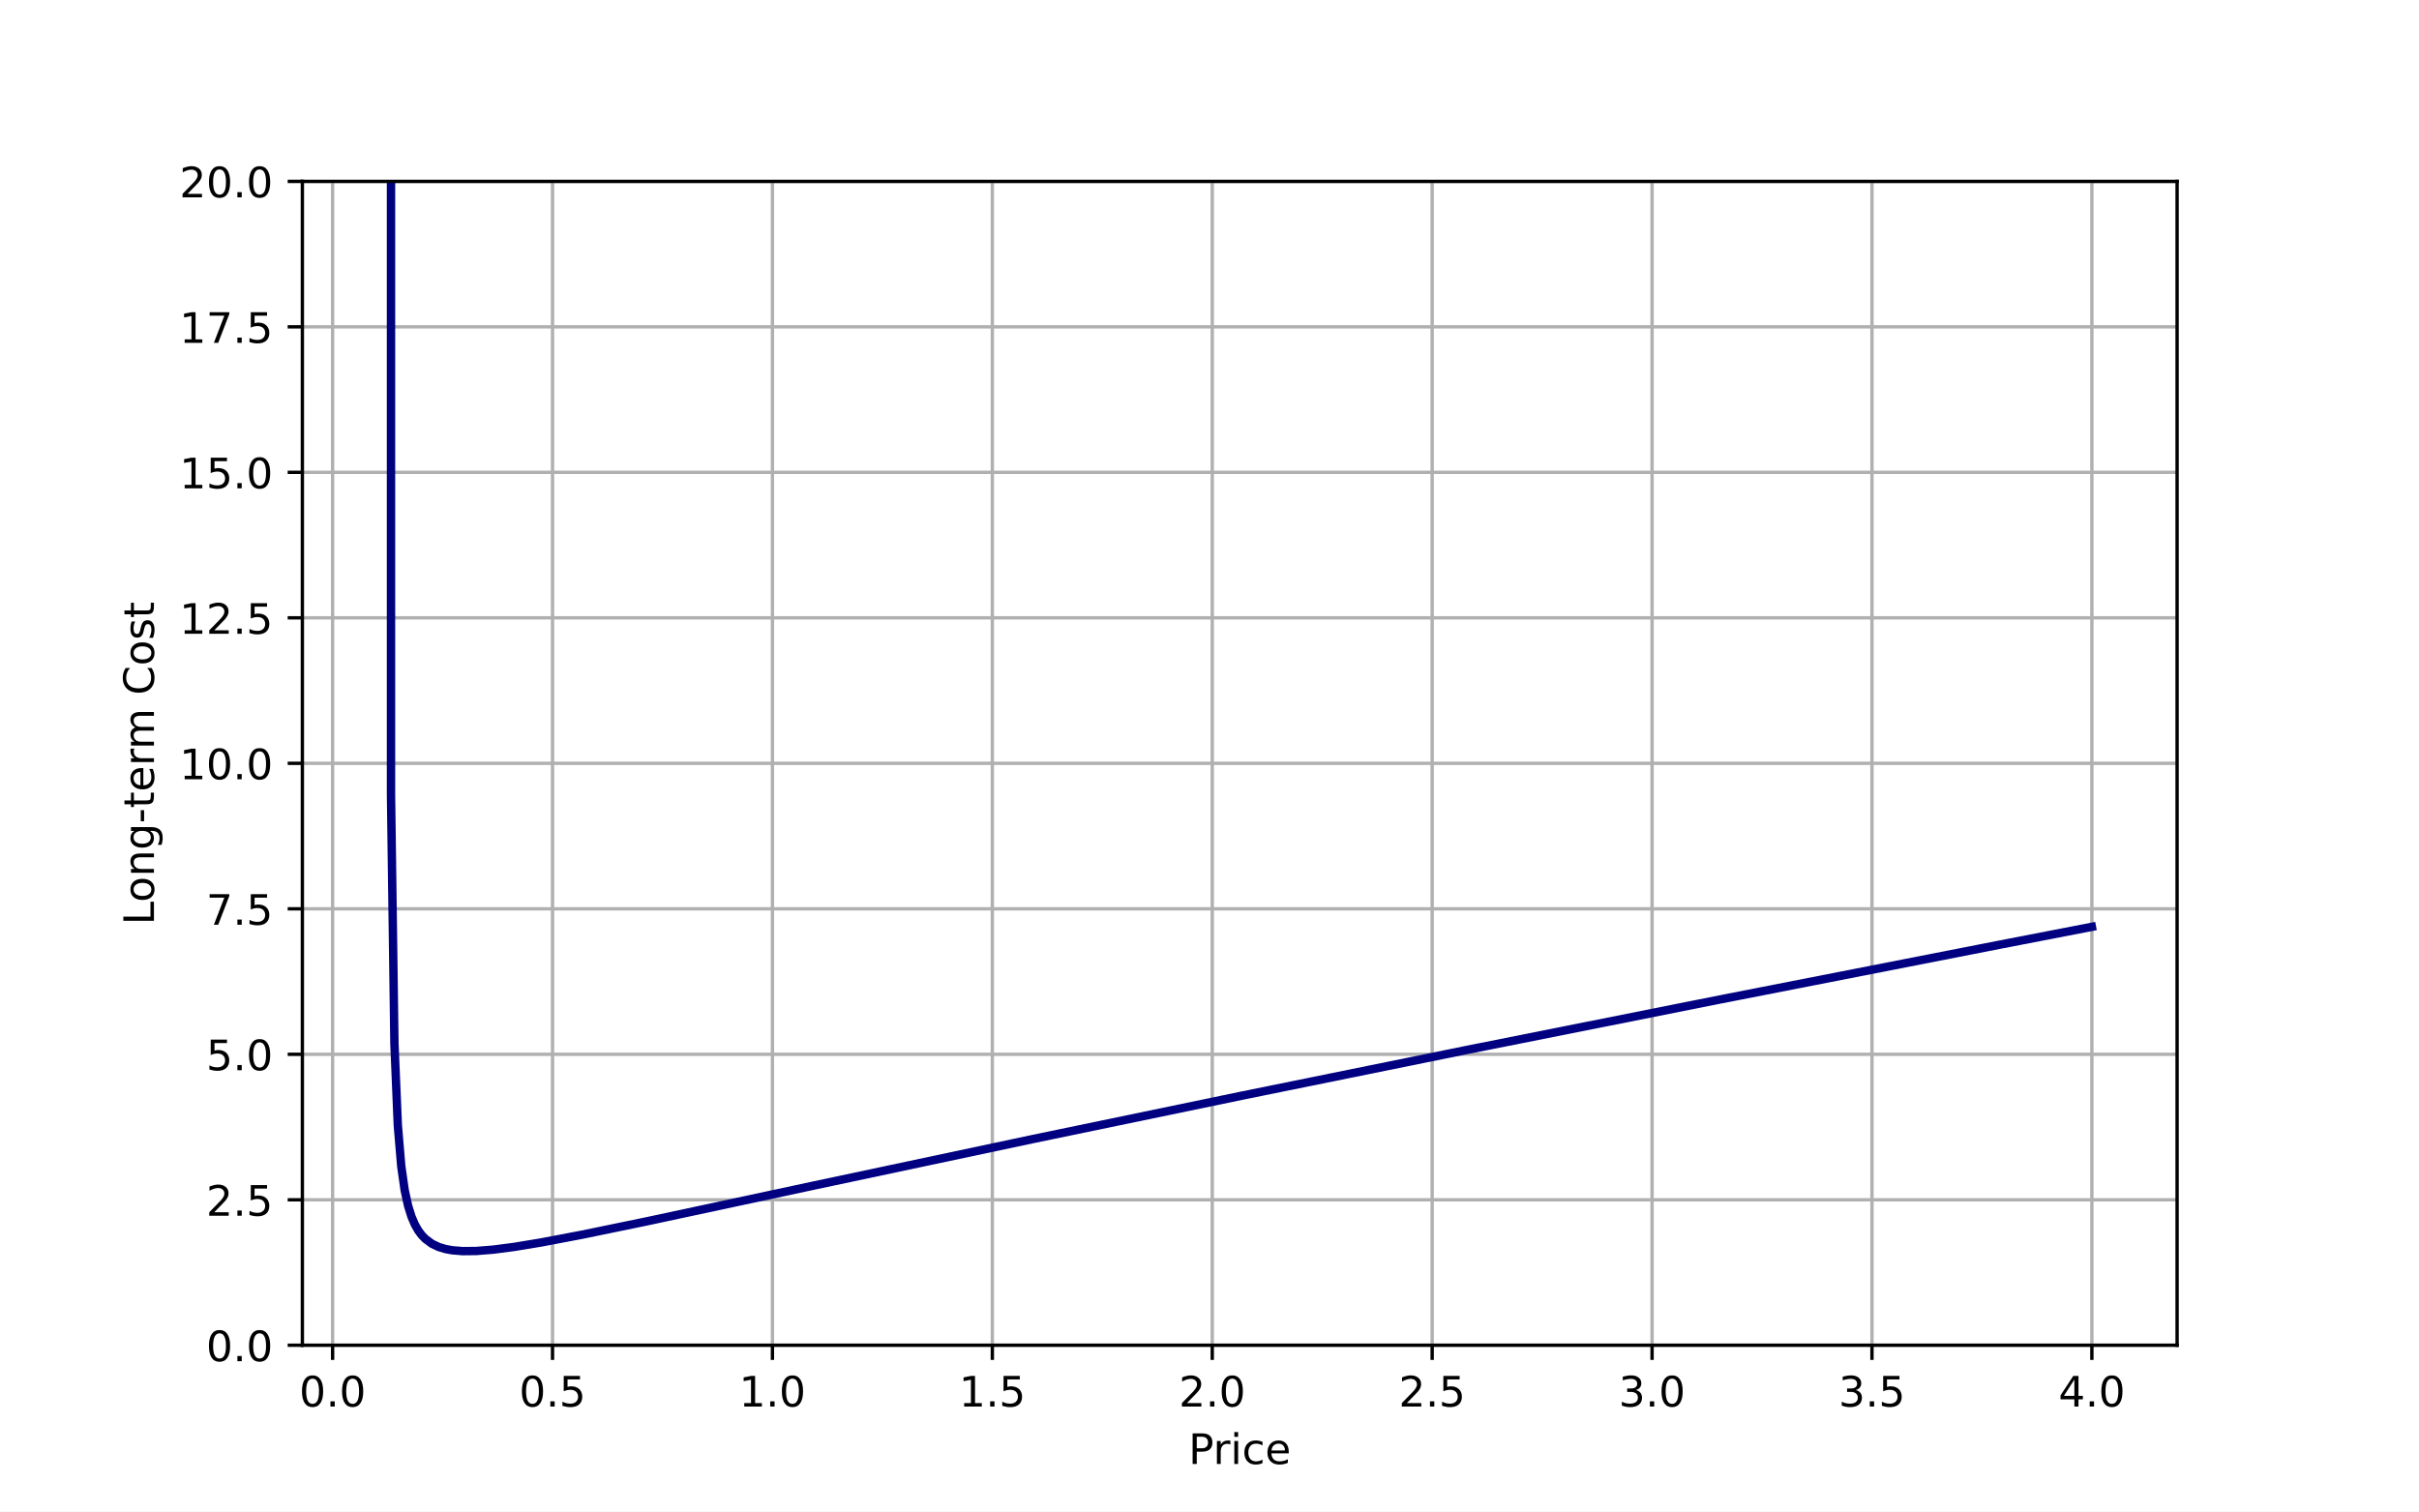
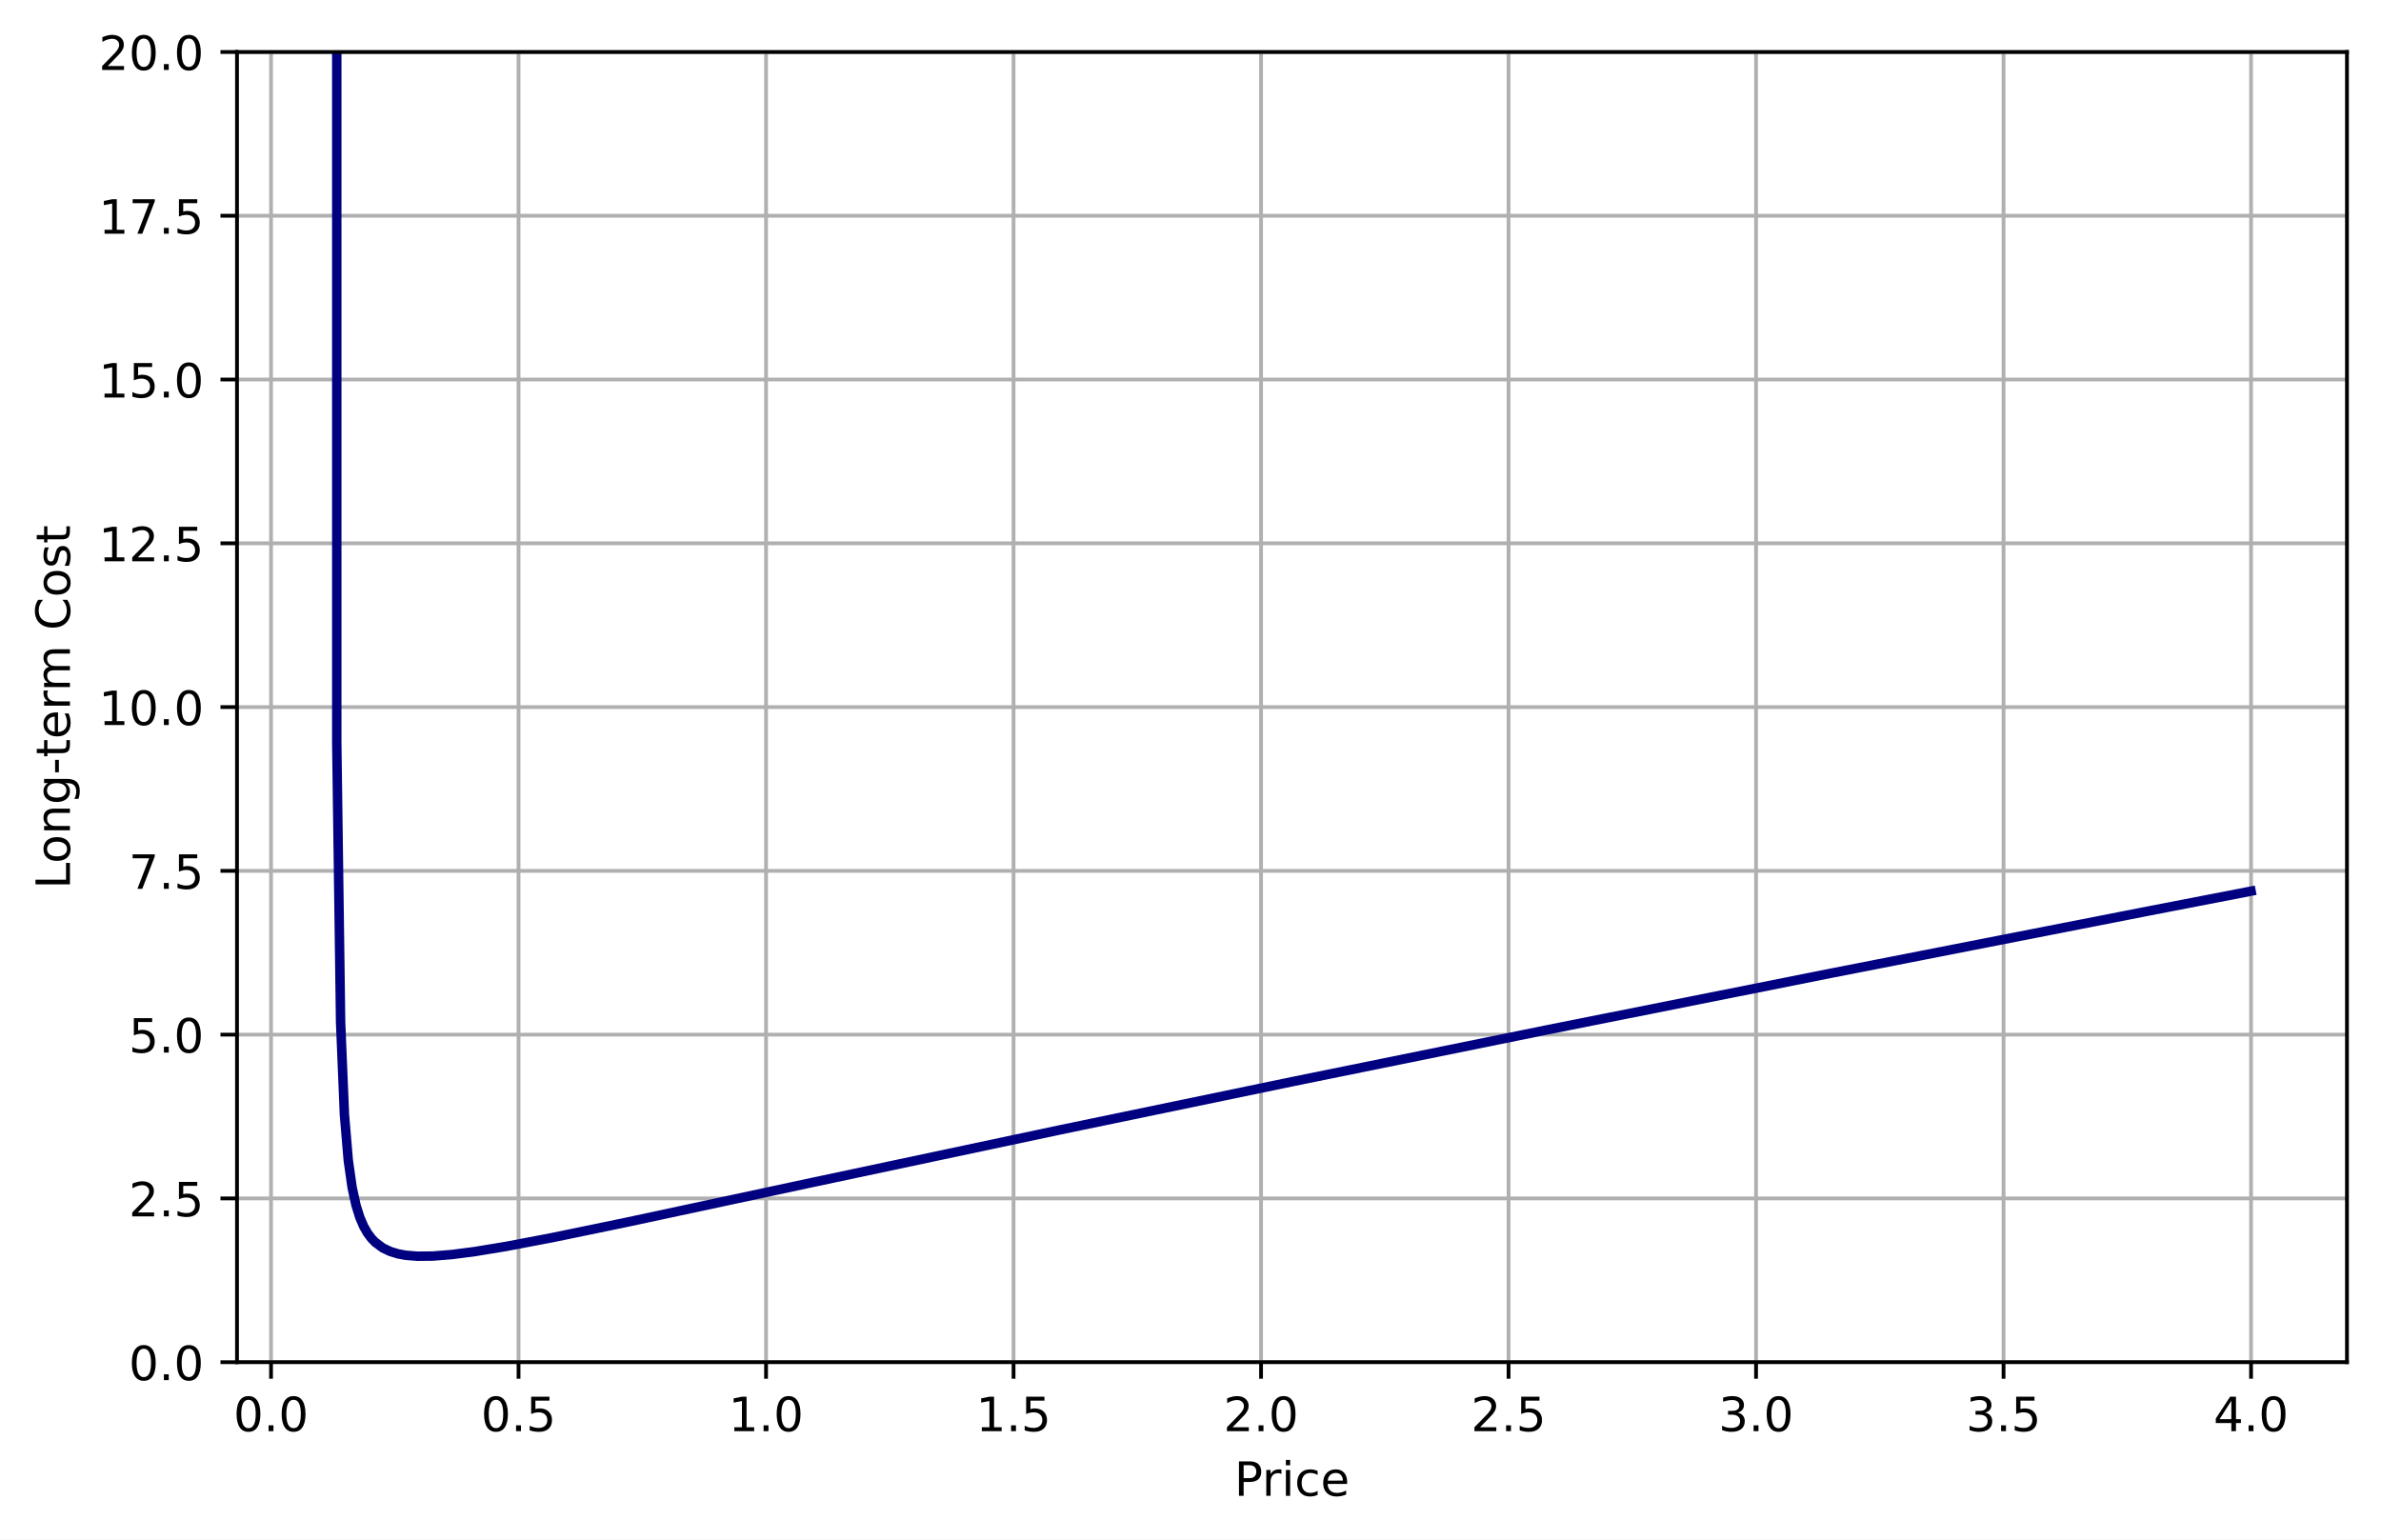
- <svg xmlns="http://www.w3.org/2000/svg" xmlns:xlink="http://www.w3.org/1999/xlink" width="576pt" height="360pt" viewBox="0 0 576 360" version="1.1">
+ <svg xmlns="http://www.w3.org/2000/svg" xmlns:xlink="http://www.w3.org/1999/xlink" viewBox="0 0 503.744 325.755" preserveAspectRatio="xMidYMid meet" style="width: 100%; height: auto;" version="1.1">
  <defs>
    <style type="text/css">*{stroke-linejoin: round; stroke-linecap: butt}</style>
  </defs>
  <g id="figure_1">
    <g id="patch_1">
-       <path d="M 0 360  L 576 360  L 576 0  L 0 0  z " style="fill: #ffffff" />
+       <path d="M 0 325.755  L 503.744 325.755  L 503.744 0  L 0 0  z " style="fill: #ffffff" />
    </g>
    <g id="axes_1">
      <g id="patch_2">
-         <path d="M 72 320.4  L 518.4 320.4  L 518.4 43.2  L 72 43.2  z " style="fill: #ffffff" />
+         <path d="M 50.144 288.199  L 496.544 288.199  L 496.544 10.999  L 50.144 10.999  z " style="fill: #ffffff" />
      </g>
      <g id="matplotlib.axis_1">
        <g id="xtick_1">
          <g id="line2d_1">
-             <path d="M 79.2 320.4  L 79.2 43.2  " clip-path="url(#p4058b109f7)" style="fill: none; stroke: #b0b0b0; stroke-width: 0.8; stroke-linecap: square" />
+             <path d="M 57.344 288.199  L 57.344 10.999  " clip-path="url(#p491c13b51e)" style="fill: none; stroke: #b0b0b0; stroke-width: 0.8; stroke-linecap: square" />
          </g>
          <g id="line2d_2">
            <defs>
-               <path id="m2815853c67" d="M 0 0  L 0 3.5  " style="stroke: #000000; stroke-width: 0.8" />
+               <path id="mb573968cf5" d="M 0 0  L 0 3.5  " style="stroke: #000000; stroke-width: 0.8" />
            </defs>
            <g>
-               <use xlink:href="#m2815853c67" x="79.2" y="320.4" style="stroke: #000000; stroke-width: 0.8" />
+               <use xlink:href="#mb573968cf5" x="57.344" y="288.199" style="stroke: #000000; stroke-width: 0.8" />
            </g>
          </g>
          <g id="text_1">
-             <g transform="translate(71.24844 334.9984) scale(0.1 -0.1)">
+             <g transform="translate(49.39219 302.7977) scale(0.1 -0.1)">
              <defs>
                <path id="DejaVuSans-30" d="M 2034 4250  Q 1547 4250 1301 3770  Q 1056 3291 1056 2328  Q 1056 1369 1301 889  Q 1547 409 2034 409  Q 2525 409 2770 889  Q 3016 1369 3016 2328  Q 3016 3291 2770 3770  Q 2525 4250 2034 4250  z M 2034 4750  Q 2819 4750 3233 4129  Q 3647 3509 3647 2328  Q 3647 1150 3233 529  Q 2819 -91 2034 -91  Q 1250 -91 836 529  Q 422 1150 422 2328  Q 422 3509 836 4129  Q 1250 4750 2034 4750  z " transform="scale(0.015625)" />
                <path id="DejaVuSans-2e" d="M 684 794  L 1344 794  L 1344 0  L 684 0  L 684 794  z " transform="scale(0.015625)" />
              </defs>
              <use xlink:href="#DejaVuSans-30" />
              <use xlink:href="#DejaVuSans-2e" x="63.623" />
              <use xlink:href="#DejaVuSans-30" x="95.41" />
            </g>
          </g>
        </g>
        <g id="xtick_2">
          <g id="line2d_3">
-             <path d="M 131.564 320.4  L 131.564 43.2  " clip-path="url(#p4058b109f7)" style="fill: none; stroke: #b0b0b0; stroke-width: 0.8; stroke-linecap: square" />
+             <path d="M 109.707 288.199  L 109.707 10.999  " clip-path="url(#p491c13b51e)" style="fill: none; stroke: #b0b0b0; stroke-width: 0.8; stroke-linecap: square" />
          </g>
          <g id="line2d_4">
            <g>
-               <use xlink:href="#m2815853c67" x="131.564" y="320.4" style="stroke: #000000; stroke-width: 0.8" />
+               <use xlink:href="#mb573968cf5" x="109.707" y="288.199" style="stroke: #000000; stroke-width: 0.8" />
            </g>
          </g>
          <g id="text_2">
-             <g transform="translate(123.6121 334.9984) scale(0.1 -0.1)">
+             <g transform="translate(101.7558 302.7977) scale(0.1 -0.1)">
              <defs>
                <path id="DejaVuSans-35" d="M 691 4666  L 3169 4666  L 3169 4134  L 1269 4134  L 1269 2991  Q 1406 3038 1543 3061  Q 1681 3084 1819 3084  Q 2600 3084 3056 2656  Q 3513 2228 3513 1497  Q 3513 744 3044 326  Q 2575 -91 1722 -91  Q 1428 -91 1123 -41  Q 819 9 494 109  L 494 744  Q 775 591 1075 516  Q 1375 441 1709 441  Q 2250 441 2565 725  Q 2881 1009 2881 1497  Q 2881 1984 2565 2268  Q 2250 2553 1709 2553  Q 1456 2553 1204 2497  Q 953 2441 691 2322  L 691 4666  z " transform="scale(0.015625)" />
              </defs>
              <use xlink:href="#DejaVuSans-30" />
              <use xlink:href="#DejaVuSans-2e" x="63.623" />
              <use xlink:href="#DejaVuSans-35" x="95.41" />
            </g>
          </g>
        </g>
        <g id="xtick_3">
          <g id="line2d_5">
-             <path d="M 183.927 320.4  L 183.927 43.2  " clip-path="url(#p4058b109f7)" style="fill: none; stroke: #b0b0b0; stroke-width: 0.8; stroke-linecap: square" />
+             <path d="M 162.071 288.199  L 162.071 10.999  " clip-path="url(#p491c13b51e)" style="fill: none; stroke: #b0b0b0; stroke-width: 0.8; stroke-linecap: square" />
          </g>
          <g id="line2d_6">
            <g>
-               <use xlink:href="#m2815853c67" x="183.927" y="320.4" style="stroke: #000000; stroke-width: 0.8" />
+               <use xlink:href="#mb573968cf5" x="162.071" y="288.199" style="stroke: #000000; stroke-width: 0.8" />
            </g>
          </g>
          <g id="text_3">
-             <g transform="translate(175.9757 334.9984) scale(0.1 -0.1)">
+             <g transform="translate(154.1195 302.7977) scale(0.1 -0.1)">
              <defs>
                <path id="DejaVuSans-31" d="M 794 531  L 1825 531  L 1825 4091  L 703 3866  L 703 4441  L 1819 4666  L 2450 4666  L 2450 531  L 3481 531  L 3481 0  L 794 0  L 794 531  z " transform="scale(0.015625)" />
              </defs>
              <use xlink:href="#DejaVuSans-31" />
              <use xlink:href="#DejaVuSans-2e" x="63.623" />
              <use xlink:href="#DejaVuSans-30" x="95.41" />
            </g>
          </g>
        </g>
        <g id="xtick_4">
          <g id="line2d_7">
-             <path d="M 236.291 320.4  L 236.291 43.2  " clip-path="url(#p4058b109f7)" style="fill: none; stroke: #b0b0b0; stroke-width: 0.8; stroke-linecap: square" />
+             <path d="M 214.435 288.199  L 214.435 10.999  " clip-path="url(#p491c13b51e)" style="fill: none; stroke: #b0b0b0; stroke-width: 0.8; stroke-linecap: square" />
          </g>
          <g id="line2d_8">
            <g>
-               <use xlink:href="#m2815853c67" x="236.291" y="320.4" style="stroke: #000000; stroke-width: 0.8" />
+               <use xlink:href="#mb573968cf5" x="214.435" y="288.199" style="stroke: #000000; stroke-width: 0.8" />
            </g>
          </g>
          <g id="text_4">
-             <g transform="translate(228.3393 334.9984) scale(0.1 -0.1)">
+             <g transform="translate(206.4831 302.7977) scale(0.1 -0.1)">
              <use xlink:href="#DejaVuSans-31" />
              <use xlink:href="#DejaVuSans-2e" x="63.623" />
              <use xlink:href="#DejaVuSans-35" x="95.41" />
            </g>
          </g>
        </g>
        <g id="xtick_5">
          <g id="line2d_9">
-             <path d="M 288.655 320.4  L 288.655 43.2  " clip-path="url(#p4058b109f7)" style="fill: none; stroke: #b0b0b0; stroke-width: 0.8; stroke-linecap: square" />
+             <path d="M 266.798 288.199  L 266.798 10.999  " clip-path="url(#p491c13b51e)" style="fill: none; stroke: #b0b0b0; stroke-width: 0.8; stroke-linecap: square" />
          </g>
          <g id="line2d_10">
            <g>
-               <use xlink:href="#m2815853c67" x="288.655" y="320.4" style="stroke: #000000; stroke-width: 0.8" />
+               <use xlink:href="#mb573968cf5" x="266.798" y="288.199" style="stroke: #000000; stroke-width: 0.8" />
            </g>
          </g>
          <g id="text_5">
-             <g transform="translate(280.703 334.9984) scale(0.1 -0.1)">
+             <g transform="translate(258.8467 302.7977) scale(0.1 -0.1)">
              <defs>
                <path id="DejaVuSans-32" d="M 1228 531  L 3431 531  L 3431 0  L 469 0  L 469 531  Q 828 903 1448 1529  Q 2069 2156 2228 2338  Q 2531 2678 2651 2914  Q 2772 3150 2772 3378  Q 2772 3750 2511 3984  Q 2250 4219 1831 4219  Q 1534 4219 1204 4116  Q 875 4013 500 3803  L 500 4441  Q 881 4594 1212 4672  Q 1544 4750 1819 4750  Q 2544 4750 2975 4387  Q 3406 4025 3406 3419  Q 3406 3131 3298 2873  Q 3191 2616 2906 2266  Q 2828 2175 2409 1742  Q 1991 1309 1228 531  z " transform="scale(0.015625)" />
              </defs>
              <use xlink:href="#DejaVuSans-32" />
              <use xlink:href="#DejaVuSans-2e" x="63.623" />
              <use xlink:href="#DejaVuSans-30" x="95.41" />
            </g>
          </g>
        </g>
        <g id="xtick_6">
          <g id="line2d_11">
-             <path d="M 341.018 320.4  L 341.018 43.2  " clip-path="url(#p4058b109f7)" style="fill: none; stroke: #b0b0b0; stroke-width: 0.8; stroke-linecap: square" />
+             <path d="M 319.162 288.199  L 319.162 10.999  " clip-path="url(#p491c13b51e)" style="fill: none; stroke: #b0b0b0; stroke-width: 0.8; stroke-linecap: square" />
          </g>
          <g id="line2d_12">
            <g>
-               <use xlink:href="#m2815853c67" x="341.018" y="320.4" style="stroke: #000000; stroke-width: 0.8" />
+               <use xlink:href="#mb573968cf5" x="319.162" y="288.199" style="stroke: #000000; stroke-width: 0.8" />
            </g>
          </g>
          <g id="text_6">
-             <g transform="translate(333.0666 334.9984) scale(0.1 -0.1)">
+             <g transform="translate(311.2104 302.7977) scale(0.1 -0.1)">
              <use xlink:href="#DejaVuSans-32" />
              <use xlink:href="#DejaVuSans-2e" x="63.623" />
              <use xlink:href="#DejaVuSans-35" x="95.41" />
            </g>
          </g>
        </g>
        <g id="xtick_7">
          <g id="line2d_13">
-             <path d="M 393.382 320.4  L 393.382 43.2  " clip-path="url(#p4058b109f7)" style="fill: none; stroke: #b0b0b0; stroke-width: 0.8; stroke-linecap: square" />
+             <path d="M 371.526 288.199  L 371.526 10.999  " clip-path="url(#p491c13b51e)" style="fill: none; stroke: #b0b0b0; stroke-width: 0.8; stroke-linecap: square" />
          </g>
          <g id="line2d_14">
            <g>
-               <use xlink:href="#m2815853c67" x="393.382" y="320.4" style="stroke: #000000; stroke-width: 0.8" />
+               <use xlink:href="#mb573968cf5" x="371.526" y="288.199" style="stroke: #000000; stroke-width: 0.8" />
            </g>
          </g>
          <g id="text_7">
-             <g transform="translate(385.4303 334.9984) scale(0.1 -0.1)">
+             <g transform="translate(363.574 302.7977) scale(0.1 -0.1)">
              <defs>
                <path id="DejaVuSans-33" d="M 2597 2516  Q 3050 2419 3304 2112  Q 3559 1806 3559 1356  Q 3559 666 3084 287  Q 2609 -91 1734 -91  Q 1441 -91 1130 -33  Q 819 25 488 141  L 488 750  Q 750 597 1062 519  Q 1375 441 1716 441  Q 2309 441 2620 675  Q 2931 909 2931 1356  Q 2931 1769 2642 2001  Q 2353 2234 1838 2234  L 1294 2234  L 1294 2753  L 1863 2753  Q 2328 2753 2575 2939  Q 2822 3125 2822 3475  Q 2822 3834 2567 4026  Q 2313 4219 1838 4219  Q 1578 4219 1281 4162  Q 984 4106 628 3988  L 628 4550  Q 988 4650 1302 4700  Q 1616 4750 1894 4750  Q 2613 4750 3031 4423  Q 3450 4097 3450 3541  Q 3450 3153 3228 2886  Q 3006 2619 2597 2516  z " transform="scale(0.015625)" />
              </defs>
              <use xlink:href="#DejaVuSans-33" />
              <use xlink:href="#DejaVuSans-2e" x="63.623" />
              <use xlink:href="#DejaVuSans-30" x="95.41" />
            </g>
          </g>
        </g>
        <g id="xtick_8">
          <g id="line2d_15">
-             <path d="M 445.745 320.4  L 445.745 43.2  " clip-path="url(#p4058b109f7)" style="fill: none; stroke: #b0b0b0; stroke-width: 0.8; stroke-linecap: square" />
+             <path d="M 423.889 288.199  L 423.889 10.999  " clip-path="url(#p491c13b51e)" style="fill: none; stroke: #b0b0b0; stroke-width: 0.8; stroke-linecap: square" />
          </g>
          <g id="line2d_16">
            <g>
-               <use xlink:href="#m2815853c67" x="445.745" y="320.4" style="stroke: #000000; stroke-width: 0.8" />
+               <use xlink:href="#mb573968cf5" x="423.889" y="288.199" style="stroke: #000000; stroke-width: 0.8" />
            </g>
          </g>
          <g id="text_8">
-             <g transform="translate(437.7939 334.9984) scale(0.1 -0.1)">
+             <g transform="translate(415.9376 302.7977) scale(0.1 -0.1)">
              <use xlink:href="#DejaVuSans-33" />
              <use xlink:href="#DejaVuSans-2e" x="63.623" />
              <use xlink:href="#DejaVuSans-35" x="95.41" />
            </g>
          </g>
        </g>
        <g id="xtick_9">
          <g id="line2d_17">
-             <path d="M 498.109 320.4  L 498.109 43.2  " clip-path="url(#p4058b109f7)" style="fill: none; stroke: #b0b0b0; stroke-width: 0.8; stroke-linecap: square" />
+             <path d="M 476.253 288.199  L 476.253 10.999  " clip-path="url(#p491c13b51e)" style="fill: none; stroke: #b0b0b0; stroke-width: 0.8; stroke-linecap: square" />
          </g>
          <g id="line2d_18">
            <g>
-               <use xlink:href="#m2815853c67" x="498.109" y="320.4" style="stroke: #000000; stroke-width: 0.8" />
+               <use xlink:href="#mb573968cf5" x="476.253" y="288.199" style="stroke: #000000; stroke-width: 0.8" />
            </g>
          </g>
          <g id="text_9">
-             <g transform="translate(490.1575 334.9984) scale(0.1 -0.1)">
+             <g transform="translate(468.3013 302.7977) scale(0.1 -0.1)">
              <defs>
                <path id="DejaVuSans-34" d="M 2419 4116  L 825 1625  L 2419 1625  L 2419 4116  z M 2253 4666  L 3047 4666  L 3047 1625  L 3713 1625  L 3713 1100  L 3047 1100  L 3047 0  L 2419 0  L 2419 1100  L 313 1100  L 313 1709  L 2253 4666  z " transform="scale(0.015625)" />
              </defs>
              <use xlink:href="#DejaVuSans-34" />
              <use xlink:href="#DejaVuSans-2e" x="63.623" />
              <use xlink:href="#DejaVuSans-30" x="95.41" />
            </g>
          </g>
        </g>
        <g id="text_10">
-           <g transform="translate(283.0023 348.6766) scale(0.1 -0.1)">
+           <g transform="translate(261.1461 316.4758) scale(0.1 -0.1)">
            <defs>
              <path id="DejaVuSans-50" d="M 1259 4147  L 1259 2394  L 2053 2394  Q 2494 2394 2734 2622  Q 2975 2850 2975 3272  Q 2975 3691 2734 3919  Q 2494 4147 2053 4147  L 1259 4147  z M 628 4666  L 2053 4666  Q 2838 4666 3239 4311  Q 3641 3956 3641 3272  Q 3641 2581 3239 2228  Q 2838 1875 2053 1875  L 1259 1875  L 1259 0  L 628 0  L 628 4666  z " transform="scale(0.015625)" />
              <path id="DejaVuSans-72" d="M 2631 2963  Q 2534 3019 2420 3045  Q 2306 3072 2169 3072  Q 1681 3072 1420 2755  Q 1159 2438 1159 1844  L 1159 0  L 581 0  L 581 3500  L 1159 3500  L 1159 2956  Q 1341 3275 1631 3429  Q 1922 3584 2338 3584  Q 2397 3584 2469 3576  Q 2541 3569 2628 3553  L 2631 2963  z " transform="scale(0.015625)" />
              <path id="DejaVuSans-69" d="M 603 3500  L 1178 3500  L 1178 0  L 603 0  L 603 3500  z M 603 4863  L 1178 4863  L 1178 4134  L 603 4134  L 603 4863  z " transform="scale(0.015625)" />
              <path id="DejaVuSans-63" d="M 3122 3366  L 3122 2828  Q 2878 2963 2633 3030  Q 2388 3097 2138 3097  Q 1578 3097 1268 2742  Q 959 2388 959 1747  Q 959 1106 1268 751  Q 1578 397 2138 397  Q 2388 397 2633 464  Q 2878 531 3122 666  L 3122 134  Q 2881 22 2623 -34  Q 2366 -91 2075 -91  Q 1284 -91 818 406  Q 353 903 353 1747  Q 353 2603 823 3093  Q 1294 3584 2113 3584  Q 2378 3584 2631 3529  Q 2884 3475 3122 3366  z " transform="scale(0.015625)" />
              <path id="DejaVuSans-65" d="M 3597 1894  L 3597 1613  L 953 1613  Q 991 1019 1311 708  Q 1631 397 2203 397  Q 2534 397 2845 478  Q 3156 559 3463 722  L 3463 178  Q 3153 47 2828 -22  Q 2503 -91 2169 -91  Q 1331 -91 842 396  Q 353 884 353 1716  Q 353 2575 817 3079  Q 1281 3584 2069 3584  Q 2775 3584 3186 3129  Q 3597 2675 3597 1894  z M 3022 2063  Q 3016 2534 2758 2815  Q 2500 3097 2075 3097  Q 1594 3097 1305 2825  Q 1016 2553 972 2059  L 3022 2063  z " transform="scale(0.015625)" />
            </defs>
            <use xlink:href="#DejaVuSans-50" />
            <use xlink:href="#DejaVuSans-72" x="58.553" />
            <use xlink:href="#DejaVuSans-69" x="99.666" />
            <use xlink:href="#DejaVuSans-63" x="127.449" />
            <use xlink:href="#DejaVuSans-65" x="182.43" />
          </g>
        </g>
      </g>
      <g id="matplotlib.axis_2">
        <g id="ytick_1">
          <g id="line2d_19">
-             <path d="M 72 320.4  L 518.4 320.4  " clip-path="url(#p4058b109f7)" style="fill: none; stroke: #b0b0b0; stroke-width: 0.8; stroke-linecap: square" />
+             <path d="M 50.144 288.199  L 496.544 288.199  " clip-path="url(#p491c13b51e)" style="fill: none; stroke: #b0b0b0; stroke-width: 0.8; stroke-linecap: square" />
          </g>
          <g id="line2d_20">
            <defs>
-               <path id="m9ce2e8d6b2" d="M 0 0  L -3.5 0  " style="stroke: #000000; stroke-width: 0.8" />
+               <path id="m033b54ce8d" d="M 0 0  L -3.5 0  " style="stroke: #000000; stroke-width: 0.8" />
            </defs>
            <g>
-               <use xlink:href="#m9ce2e8d6b2" x="72" y="320.4" style="stroke: #000000; stroke-width: 0.8" />
+               <use xlink:href="#m033b54ce8d" x="50.144" y="288.199" style="stroke: #000000; stroke-width: 0.8" />
            </g>
          </g>
          <g id="text_11">
-             <g transform="translate(49.09687 324.1992) scale(0.1 -0.1)">
+             <g transform="translate(27.24063 291.9984) scale(0.1 -0.1)">
              <use xlink:href="#DejaVuSans-30" />
              <use xlink:href="#DejaVuSans-2e" x="63.623" />
              <use xlink:href="#DejaVuSans-30" x="95.41" />
            </g>
          </g>
        </g>
        <g id="ytick_2">
          <g id="line2d_21">
-             <path d="M 72 285.75  L 518.4 285.75  " clip-path="url(#p4058b109f7)" style="fill: none; stroke: #b0b0b0; stroke-width: 0.8; stroke-linecap: square" />
+             <path d="M 50.144 253.549  L 496.544 253.549  " clip-path="url(#p491c13b51e)" style="fill: none; stroke: #b0b0b0; stroke-width: 0.8; stroke-linecap: square" />
          </g>
          <g id="line2d_22">
            <g>
-               <use xlink:href="#m9ce2e8d6b2" x="72" y="285.75" style="stroke: #000000; stroke-width: 0.8" />
+               <use xlink:href="#m033b54ce8d" x="50.144" y="253.549" style="stroke: #000000; stroke-width: 0.8" />
            </g>
          </g>
          <g id="text_12">
-             <g transform="translate(49.09687 289.5492) scale(0.1 -0.1)">
+             <g transform="translate(27.24063 257.3484) scale(0.1 -0.1)">
              <use xlink:href="#DejaVuSans-32" />
              <use xlink:href="#DejaVuSans-2e" x="63.623" />
              <use xlink:href="#DejaVuSans-35" x="95.41" />
            </g>
          </g>
        </g>
        <g id="ytick_3">
          <g id="line2d_23">
-             <path d="M 72 251.1  L 518.4 251.1  " clip-path="url(#p4058b109f7)" style="fill: none; stroke: #b0b0b0; stroke-width: 0.8; stroke-linecap: square" />
+             <path d="M 50.144 218.899  L 496.544 218.899  " clip-path="url(#p491c13b51e)" style="fill: none; stroke: #b0b0b0; stroke-width: 0.8; stroke-linecap: square" />
          </g>
          <g id="line2d_24">
            <g>
-               <use xlink:href="#m9ce2e8d6b2" x="72" y="251.1" style="stroke: #000000; stroke-width: 0.8" />
+               <use xlink:href="#m033b54ce8d" x="50.144" y="218.899" style="stroke: #000000; stroke-width: 0.8" />
            </g>
          </g>
          <g id="text_13">
-             <g transform="translate(49.09687 254.8992) scale(0.1 -0.1)">
+             <g transform="translate(27.24063 222.6984) scale(0.1 -0.1)">
              <use xlink:href="#DejaVuSans-35" />
              <use xlink:href="#DejaVuSans-2e" x="63.623" />
              <use xlink:href="#DejaVuSans-30" x="95.41" />
            </g>
          </g>
        </g>
        <g id="ytick_4">
          <g id="line2d_25">
-             <path d="M 72 216.45  L 518.4 216.45  " clip-path="url(#p4058b109f7)" style="fill: none; stroke: #b0b0b0; stroke-width: 0.8; stroke-linecap: square" />
+             <path d="M 50.144 184.249  L 496.544 184.249  " clip-path="url(#p491c13b51e)" style="fill: none; stroke: #b0b0b0; stroke-width: 0.8; stroke-linecap: square" />
          </g>
          <g id="line2d_26">
            <g>
-               <use xlink:href="#m9ce2e8d6b2" x="72" y="216.45" style="stroke: #000000; stroke-width: 0.8" />
+               <use xlink:href="#m033b54ce8d" x="50.144" y="184.249" style="stroke: #000000; stroke-width: 0.8" />
            </g>
          </g>
          <g id="text_14">
-             <g transform="translate(49.09687 220.2492) scale(0.1 -0.1)">
+             <g transform="translate(27.24063 188.0484) scale(0.1 -0.1)">
              <defs>
                <path id="DejaVuSans-37" d="M 525 4666  L 3525 4666  L 3525 4397  L 1831 0  L 1172 0  L 2766 4134  L 525 4134  L 525 4666  z " transform="scale(0.015625)" />
              </defs>
              <use xlink:href="#DejaVuSans-37" />
              <use xlink:href="#DejaVuSans-2e" x="63.623" />
              <use xlink:href="#DejaVuSans-35" x="95.41" />
            </g>
          </g>
        </g>
        <g id="ytick_5">
          <g id="line2d_27">
-             <path d="M 72 181.8  L 518.4 181.8  " clip-path="url(#p4058b109f7)" style="fill: none; stroke: #b0b0b0; stroke-width: 0.8; stroke-linecap: square" />
+             <path d="M 50.144 149.599  L 496.544 149.599  " clip-path="url(#p491c13b51e)" style="fill: none; stroke: #b0b0b0; stroke-width: 0.8; stroke-linecap: square" />
          </g>
          <g id="line2d_28">
            <g>
-               <use xlink:href="#m9ce2e8d6b2" x="72" y="181.8" style="stroke: #000000; stroke-width: 0.8" />
+               <use xlink:href="#m033b54ce8d" x="50.144" y="149.599" style="stroke: #000000; stroke-width: 0.8" />
            </g>
          </g>
          <g id="text_15">
-             <g transform="translate(42.73438 185.5992) scale(0.1 -0.1)">
+             <g transform="translate(20.87813 153.3984) scale(0.1 -0.1)">
              <use xlink:href="#DejaVuSans-31" />
              <use xlink:href="#DejaVuSans-30" x="63.623" />
              <use xlink:href="#DejaVuSans-2e" x="127.246" />
              <use xlink:href="#DejaVuSans-30" x="159.033" />
            </g>
          </g>
        </g>
        <g id="ytick_6">
          <g id="line2d_29">
-             <path d="M 72 147.15  L 518.4 147.15  " clip-path="url(#p4058b109f7)" style="fill: none; stroke: #b0b0b0; stroke-width: 0.8; stroke-linecap: square" />
+             <path d="M 50.144 114.949  L 496.544 114.949  " clip-path="url(#p491c13b51e)" style="fill: none; stroke: #b0b0b0; stroke-width: 0.8; stroke-linecap: square" />
          </g>
          <g id="line2d_30">
            <g>
-               <use xlink:href="#m9ce2e8d6b2" x="72" y="147.15" style="stroke: #000000; stroke-width: 0.8" />
+               <use xlink:href="#m033b54ce8d" x="50.144" y="114.949" style="stroke: #000000; stroke-width: 0.8" />
            </g>
          </g>
          <g id="text_16">
-             <g transform="translate(42.73438 150.9492) scale(0.1 -0.1)">
+             <g transform="translate(20.87813 118.7484) scale(0.1 -0.1)">
              <use xlink:href="#DejaVuSans-31" />
              <use xlink:href="#DejaVuSans-32" x="63.623" />
              <use xlink:href="#DejaVuSans-2e" x="127.246" />
              <use xlink:href="#DejaVuSans-35" x="159.033" />
            </g>
          </g>
        </g>
        <g id="ytick_7">
          <g id="line2d_31">
-             <path d="M 72 112.5  L 518.4 112.5  " clip-path="url(#p4058b109f7)" style="fill: none; stroke: #b0b0b0; stroke-width: 0.8; stroke-linecap: square" />
+             <path d="M 50.144 80.299  L 496.544 80.299  " clip-path="url(#p491c13b51e)" style="fill: none; stroke: #b0b0b0; stroke-width: 0.8; stroke-linecap: square" />
          </g>
          <g id="line2d_32">
            <g>
-               <use xlink:href="#m9ce2e8d6b2" x="72" y="112.5" style="stroke: #000000; stroke-width: 0.8" />
+               <use xlink:href="#m033b54ce8d" x="50.144" y="80.299" style="stroke: #000000; stroke-width: 0.8" />
            </g>
          </g>
          <g id="text_17">
-             <g transform="translate(42.73438 116.2992) scale(0.1 -0.1)">
+             <g transform="translate(20.87813 84.09844) scale(0.1 -0.1)">
              <use xlink:href="#DejaVuSans-31" />
              <use xlink:href="#DejaVuSans-35" x="63.623" />
              <use xlink:href="#DejaVuSans-2e" x="127.246" />
              <use xlink:href="#DejaVuSans-30" x="159.033" />
            </g>
          </g>
        </g>
        <g id="ytick_8">
          <g id="line2d_33">
-             <path d="M 72 77.85  L 518.4 77.85  " clip-path="url(#p4058b109f7)" style="fill: none; stroke: #b0b0b0; stroke-width: 0.8; stroke-linecap: square" />
+             <path d="M 50.144 45.649  L 496.544 45.649  " clip-path="url(#p491c13b51e)" style="fill: none; stroke: #b0b0b0; stroke-width: 0.8; stroke-linecap: square" />
          </g>
          <g id="line2d_34">
            <g>
-               <use xlink:href="#m9ce2e8d6b2" x="72" y="77.85" style="stroke: #000000; stroke-width: 0.8" />
+               <use xlink:href="#m033b54ce8d" x="50.144" y="45.649" style="stroke: #000000; stroke-width: 0.8" />
            </g>
          </g>
          <g id="text_18">
-             <g transform="translate(42.73438 81.64922) scale(0.1 -0.1)">
+             <g transform="translate(20.87813 49.44844) scale(0.1 -0.1)">
              <use xlink:href="#DejaVuSans-31" />
              <use xlink:href="#DejaVuSans-37" x="63.623" />
              <use xlink:href="#DejaVuSans-2e" x="127.246" />
              <use xlink:href="#DejaVuSans-35" x="159.033" />
            </g>
          </g>
        </g>
        <g id="ytick_9">
          <g id="line2d_35">
-             <path d="M 72 43.2  L 518.4 43.2  " clip-path="url(#p4058b109f7)" style="fill: none; stroke: #b0b0b0; stroke-width: 0.8; stroke-linecap: square" />
+             <path d="M 50.144 10.999  L 496.544 10.999  " clip-path="url(#p491c13b51e)" style="fill: none; stroke: #b0b0b0; stroke-width: 0.8; stroke-linecap: square" />
          </g>
          <g id="line2d_36">
            <g>
-               <use xlink:href="#m9ce2e8d6b2" x="72" y="43.2" style="stroke: #000000; stroke-width: 0.8" />
+               <use xlink:href="#m033b54ce8d" x="50.144" y="10.999" style="stroke: #000000; stroke-width: 0.8" />
            </g>
          </g>
          <g id="text_19">
-             <g transform="translate(42.73438 46.99922) scale(0.1 -0.1)">
+             <g transform="translate(20.87813 14.79844) scale(0.1 -0.1)">
              <use xlink:href="#DejaVuSans-32" />
              <use xlink:href="#DejaVuSans-30" x="63.623" />
              <use xlink:href="#DejaVuSans-2e" x="127.246" />
              <use xlink:href="#DejaVuSans-30" x="159.033" />
            </g>
          </g>
        </g>
        <g id="text_20">
-           <g transform="translate(36.65469 220.2844) rotate(-90) scale(0.1 -0.1)">
+           <g transform="translate(14.79844 188.0836) rotate(-90) scale(0.1 -0.1)">
            <defs>
              <path id="DejaVuSans-4c" d="M 628 4666  L 1259 4666  L 1259 531  L 3531 531  L 3531 0  L 628 0  L 628 4666  z " transform="scale(0.015625)" />
              <path id="DejaVuSans-6f" d="M 1959 3097  Q 1497 3097 1228 2736  Q 959 2375 959 1747  Q 959 1119 1226 758  Q 1494 397 1959 397  Q 2419 397 2687 759  Q 2956 1122 2956 1747  Q 2956 2369 2687 2733  Q 2419 3097 1959 3097  z M 1959 3584  Q 2709 3584 3137 3096  Q 3566 2609 3566 1747  Q 3566 888 3137 398  Q 2709 -91 1959 -91  Q 1206 -91 779 398  Q 353 888 353 1747  Q 353 2609 779 3096  Q 1206 3584 1959 3584  z " transform="scale(0.015625)" />
              <path id="DejaVuSans-6e" d="M 3513 2113  L 3513 0  L 2938 0  L 2938 2094  Q 2938 2591 2744 2837  Q 2550 3084 2163 3084  Q 1697 3084 1428 2787  Q 1159 2491 1159 1978  L 1159 0  L 581 0  L 581 3500  L 1159 3500  L 1159 2956  Q 1366 3272 1645 3428  Q 1925 3584 2291 3584  Q 2894 3584 3203 3211  Q 3513 2838 3513 2113  z " transform="scale(0.015625)" />
              <path id="DejaVuSans-67" d="M 2906 1791  Q 2906 2416 2648 2759  Q 2391 3103 1925 3103  Q 1463 3103 1205 2759  Q 947 2416 947 1791  Q 947 1169 1205 825  Q 1463 481 1925 481  Q 2391 481 2648 825  Q 2906 1169 2906 1791  z M 3481 434  Q 3481 -459 3084 -895  Q 2688 -1331 1869 -1331  Q 1566 -1331 1297 -1286  Q 1028 -1241 775 -1147  L 775 -588  Q 1028 -725 1275 -790  Q 1522 -856 1778 -856  Q 2344 -856 2625 -561  Q 2906 -266 2906 331  L 2906 616  Q 2728 306 2450 153  Q 2172 0 1784 0  Q 1141 0 747 490  Q 353 981 353 1791  Q 353 2603 747 3093  Q 1141 3584 1784 3584  Q 2172 3584 2450 3431  Q 2728 3278 2906 2969  L 2906 3500  L 3481 3500  L 3481 434  z " transform="scale(0.015625)" />
              <path id="DejaVuSans-2d" d="M 313 2009  L 1997 2009  L 1997 1497  L 313 1497  L 313 2009  z " transform="scale(0.015625)" />
              <path id="DejaVuSans-74" d="M 1172 4494  L 1172 3500  L 2356 3500  L 2356 3053  L 1172 3053  L 1172 1153  Q 1172 725 1289 603  Q 1406 481 1766 481  L 2356 481  L 2356 0  L 1766 0  Q 1100 0 847 248  Q 594 497 594 1153  L 594 3053  L 172 3053  L 172 3500  L 594 3500  L 594 4494  L 1172 4494  z " transform="scale(0.015625)" />
              <path id="DejaVuSans-6d" d="M 3328 2828  Q 3544 3216 3844 3400  Q 4144 3584 4550 3584  Q 5097 3584 5394 3201  Q 5691 2819 5691 2113  L 5691 0  L 5113 0  L 5113 2094  Q 5113 2597 4934 2840  Q 4756 3084 4391 3084  Q 3944 3084 3684 2787  Q 3425 2491 3425 1978  L 3425 0  L 2847 0  L 2847 2094  Q 2847 2600 2669 2842  Q 2491 3084 2119 3084  Q 1678 3084 1418 2786  Q 1159 2488 1159 1978  L 1159 0  L 581 0  L 581 3500  L 1159 3500  L 1159 2956  Q 1356 3278 1631 3431  Q 1906 3584 2284 3584  Q 2666 3584 2933 3390  Q 3200 3197 3328 2828  z " transform="scale(0.015625)" />
              <path id="DejaVuSans-20" transform="scale(0.015625)" />
              <path id="DejaVuSans-43" d="M 4122 4306  L 4122 3641  Q 3803 3938 3442 4084  Q 3081 4231 2675 4231  Q 1875 4231 1450 3742  Q 1025 3253 1025 2328  Q 1025 1406 1450 917  Q 1875 428 2675 428  Q 3081 428 3442 575  Q 3803 722 4122 1019  L 4122 359  Q 3791 134 3420 21  Q 3050 -91 2638 -91  Q 1578 -91 968 557  Q 359 1206 359 2328  Q 359 3453 968 4101  Q 1578 4750 2638 4750  Q 3056 4750 3426 4639  Q 3797 4528 4122 4306  z " transform="scale(0.015625)" />
              <path id="DejaVuSans-73" d="M 2834 3397  L 2834 2853  Q 2591 2978 2328 3040  Q 2066 3103 1784 3103  Q 1356 3103 1142 2972  Q 928 2841 928 2578  Q 928 2378 1081 2264  Q 1234 2150 1697 2047  L 1894 2003  Q 2506 1872 2764 1633  Q 3022 1394 3022 966  Q 3022 478 2636 193  Q 2250 -91 1575 -91  Q 1294 -91 989 -36  Q 684 19 347 128  L 347 722  Q 666 556 975 473  Q 1284 391 1588 391  Q 1994 391 2212 530  Q 2431 669 2431 922  Q 2431 1156 2273 1281  Q 2116 1406 1581 1522  L 1381 1569  Q 847 1681 609 1914  Q 372 2147 372 2553  Q 372 3047 722 3315  Q 1072 3584 1716 3584  Q 2034 3584 2315 3537  Q 2597 3491 2834 3397  z " transform="scale(0.015625)" />
            </defs>
            <use xlink:href="#DejaVuSans-4c" />
            <use xlink:href="#DejaVuSans-6f" x="53.963" />
            <use xlink:href="#DejaVuSans-6e" x="115.145" />
            <use xlink:href="#DejaVuSans-67" x="178.523" />
            <use xlink:href="#DejaVuSans-2d" x="242" />
            <use xlink:href="#DejaVuSans-74" x="278.084" />
            <use xlink:href="#DejaVuSans-65" x="317.293" />
            <use xlink:href="#DejaVuSans-72" x="378.816" />
            <use xlink:href="#DejaVuSans-6d" x="418.18" />
            <use xlink:href="#DejaVuSans-20" x="515.592" />
            <use xlink:href="#DejaVuSans-43" x="547.379" />
            <use xlink:href="#DejaVuSans-6f" x="617.203" />
            <use xlink:href="#DejaVuSans-73" x="678.385" />
            <use xlink:href="#DejaVuSans-74" x="730.484" />
          </g>
        </g>
      </g>
      <g id="line2d_37">
-         <path d="M 93.104 -1  L 93.104 189.262  L 93.917 248.489  L 94.731 268.071  L 95.544 277.742  L 96.357 283.451  L 97.17 287.179  L 97.984 289.776  L 98.797 291.666  L 99.61 293.086  L 100.424 294.176  L 101.237 295.028  L 102.863 296.236  L 104.49 297.005  L 106.116 297.491  L 107.743 297.785  L 110.183 297.981  L 113.436 297.948  L 117.502 297.622  L 122.382 296.987  L 128.888 295.914  L 138.647 294.059  L 154.099 290.869  L 193.949 282.329  L 245.998 271.276  L 295.607 260.978  L 349.282 250.066  L 409.463 238.065  L 476.151 224.998  L 498.109 220.741  L 498.109 220.741  " clip-path="url(#p4058b109f7)" style="fill: none; stroke: #000080; stroke-width: 2; stroke-linecap: square" />
+         <path d="M 71.248 -1  L 71.248 157.062  L 72.061 216.288  L 72.874 235.87  L 73.688 245.542  L 74.501 251.25  L 75.314 254.978  L 76.127 257.575  L 76.941 259.465  L 77.754 260.885  L 78.567 261.976  L 79.381 262.827  L 81.007 264.035  L 82.634 264.804  L 84.26 265.291  L 85.887 265.584  L 88.326 265.781  L 91.579 265.748  L 95.646 265.421  L 100.525 264.787  L 107.031 263.714  L 116.791 261.858  L 132.243 258.668  L 172.093 250.128  L 224.141 239.075  L 273.75 228.777  L 327.426 217.865  L 387.607 205.864  L 454.295 192.797  L 476.253 188.54  L 476.253 188.54  " clip-path="url(#p491c13b51e)" style="fill: none; stroke: #000080; stroke-width: 2; stroke-linecap: square" />
      </g>
      <g id="patch_3">
-         <path d="M 72 320.4  L 72 43.2  " style="fill: none; stroke: #000000; stroke-width: 0.8; stroke-linejoin: miter; stroke-linecap: square" />
+         <path d="M 50.144 288.199  L 50.144 10.999  " style="fill: none; stroke: #000000; stroke-width: 0.8; stroke-linejoin: miter; stroke-linecap: square" />
      </g>
      <g id="patch_4">
-         <path d="M 518.4 320.4  L 518.4 43.2  " style="fill: none; stroke: #000000; stroke-width: 0.8; stroke-linejoin: miter; stroke-linecap: square" />
+         <path d="M 496.544 288.199  L 496.544 10.999  " style="fill: none; stroke: #000000; stroke-width: 0.8; stroke-linejoin: miter; stroke-linecap: square" />
      </g>
      <g id="patch_5">
-         <path d="M 72 320.4  L 518.4 320.4  " style="fill: none; stroke: #000000; stroke-width: 0.8; stroke-linejoin: miter; stroke-linecap: square" />
+         <path d="M 50.144 288.199  L 496.544 288.199  " style="fill: none; stroke: #000000; stroke-width: 0.8; stroke-linejoin: miter; stroke-linecap: square" />
      </g>
      <g id="patch_6">
-         <path d="M 72 43.2  L 518.4 43.2  " style="fill: none; stroke: #000000; stroke-width: 0.8; stroke-linejoin: miter; stroke-linecap: square" />
+         <path d="M 50.144 10.999  L 496.544 10.999  " style="fill: none; stroke: #000000; stroke-width: 0.8; stroke-linejoin: miter; stroke-linecap: square" />
      </g>
    </g>
  </g>
  <defs>
-     <clipPath id="p4058b109f7">
-       <rect x="72" y="43.2" width="446.4" height="277.2" />
+     <clipPath id="p491c13b51e">
+       <rect x="50.144" y="10.999" width="446.4" height="277.2" />
    </clipPath>
  </defs>
</svg>
